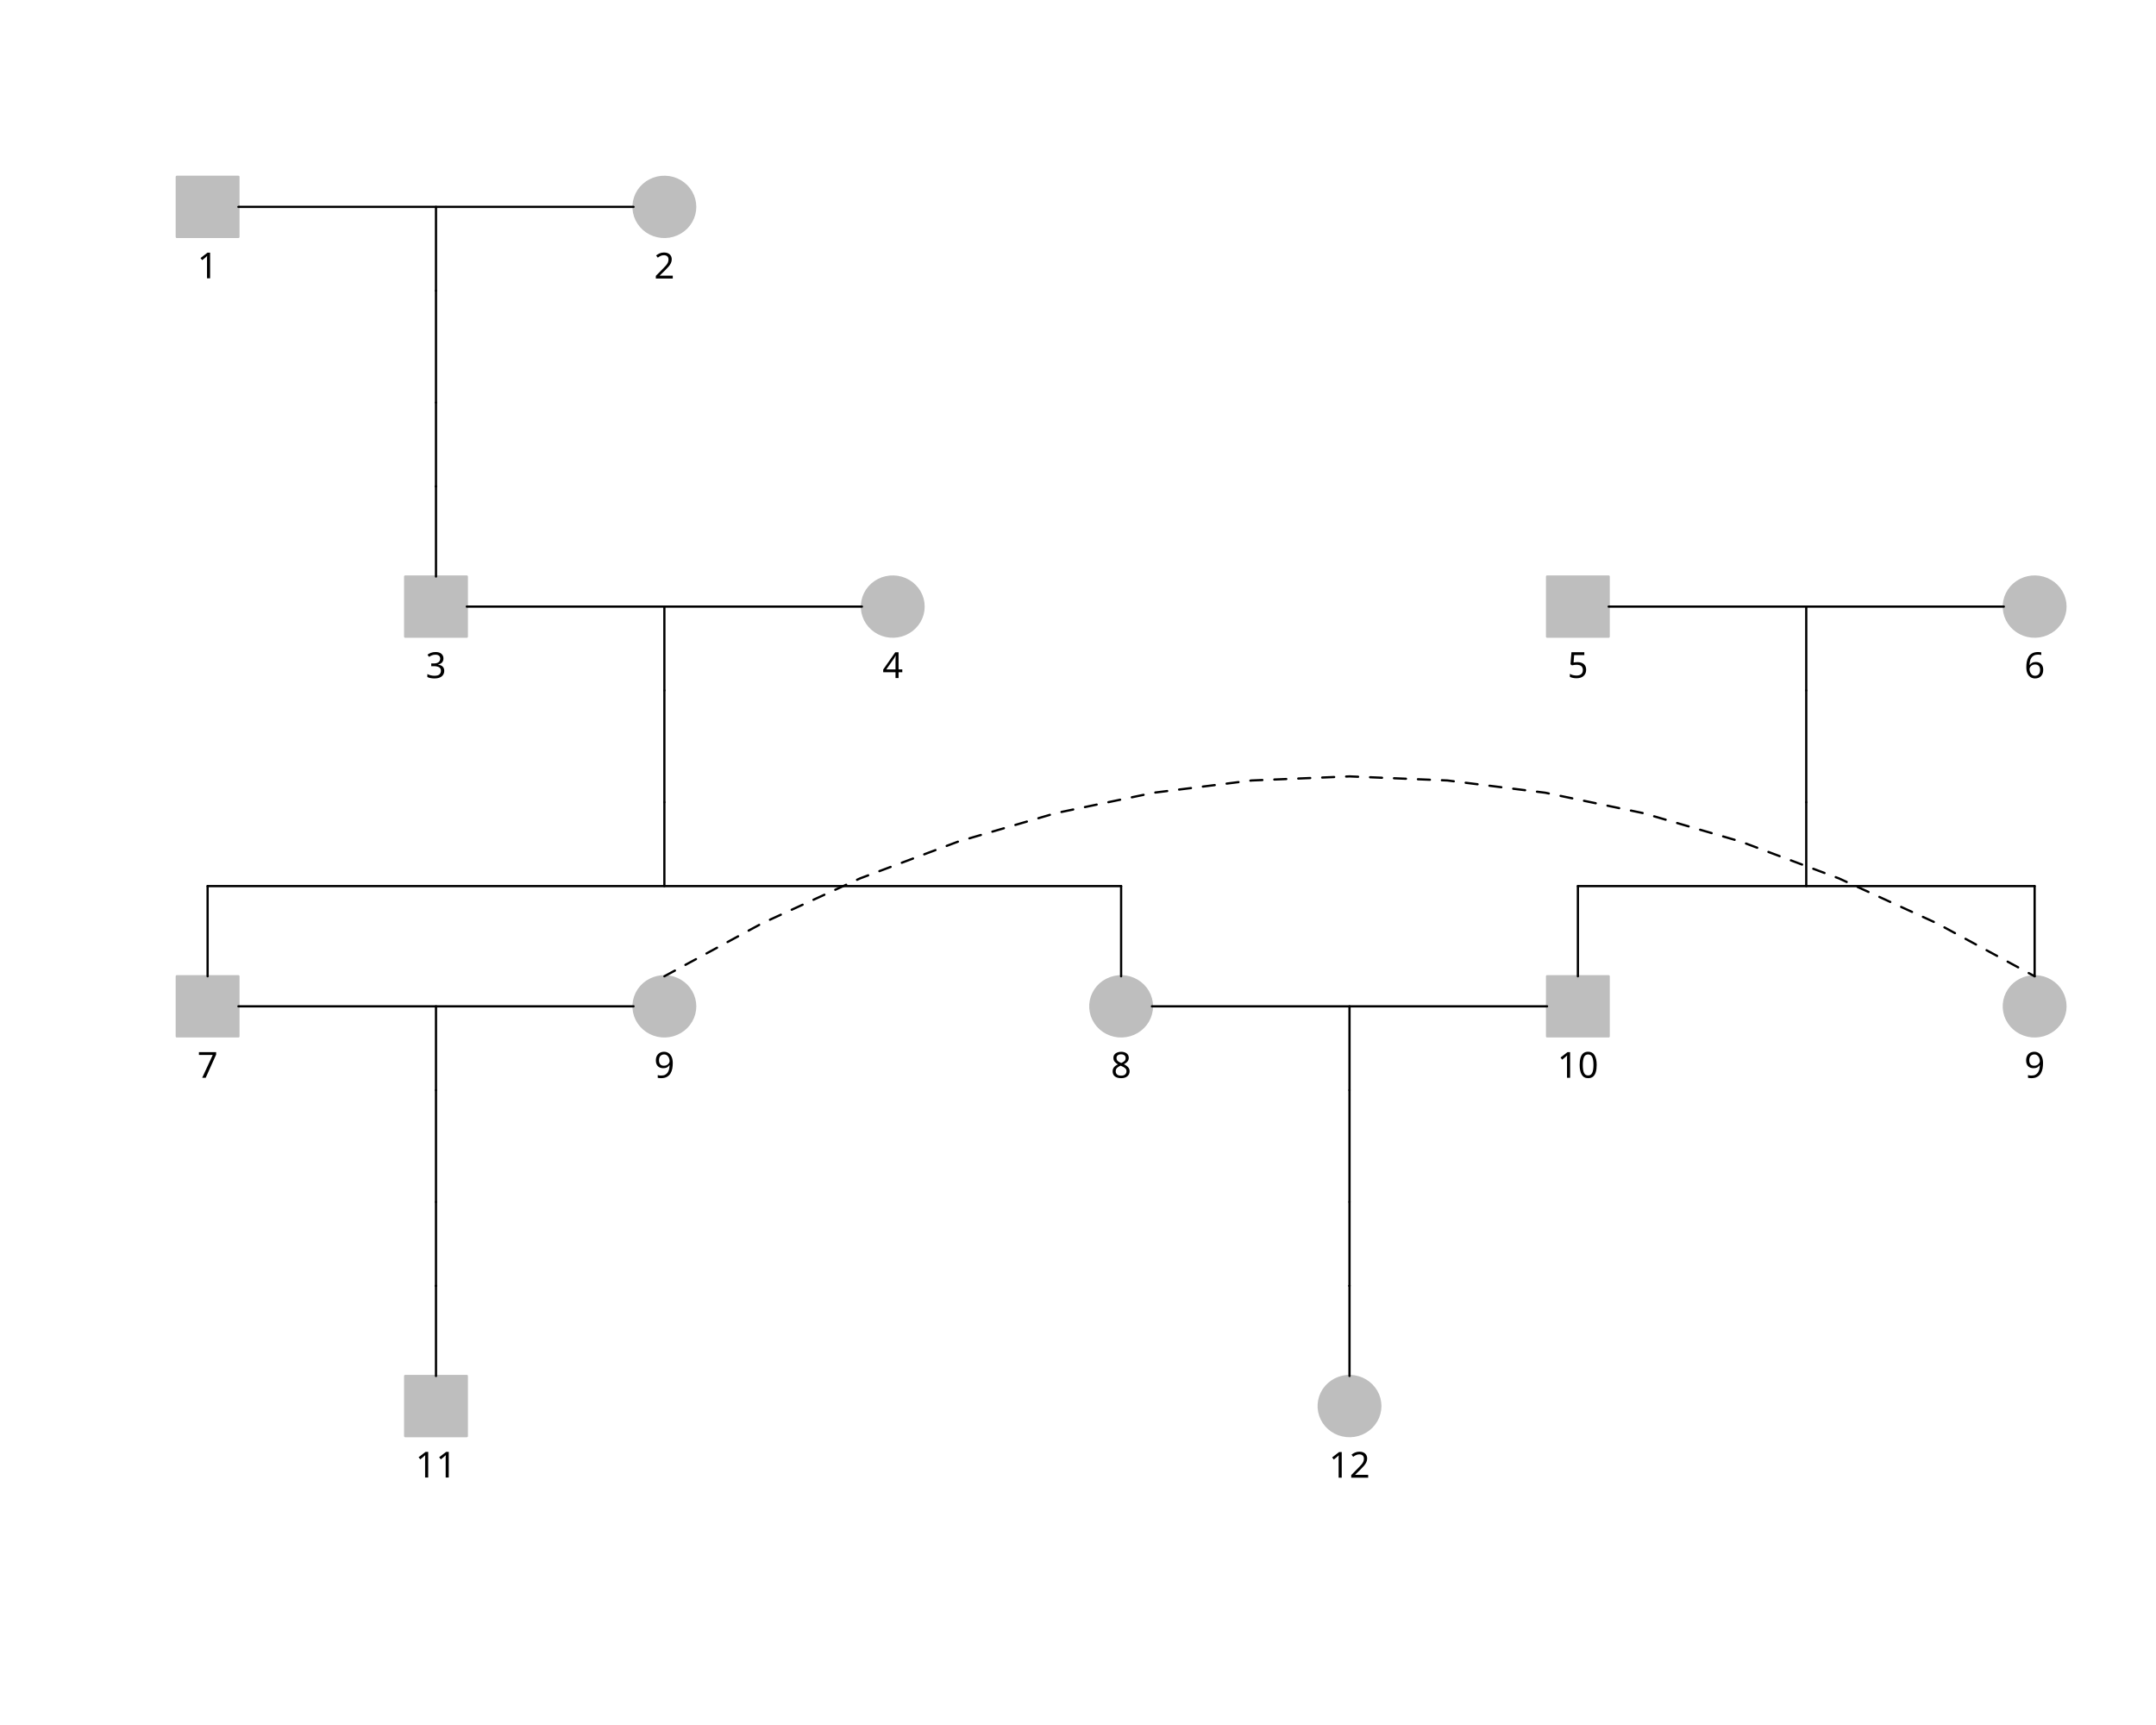
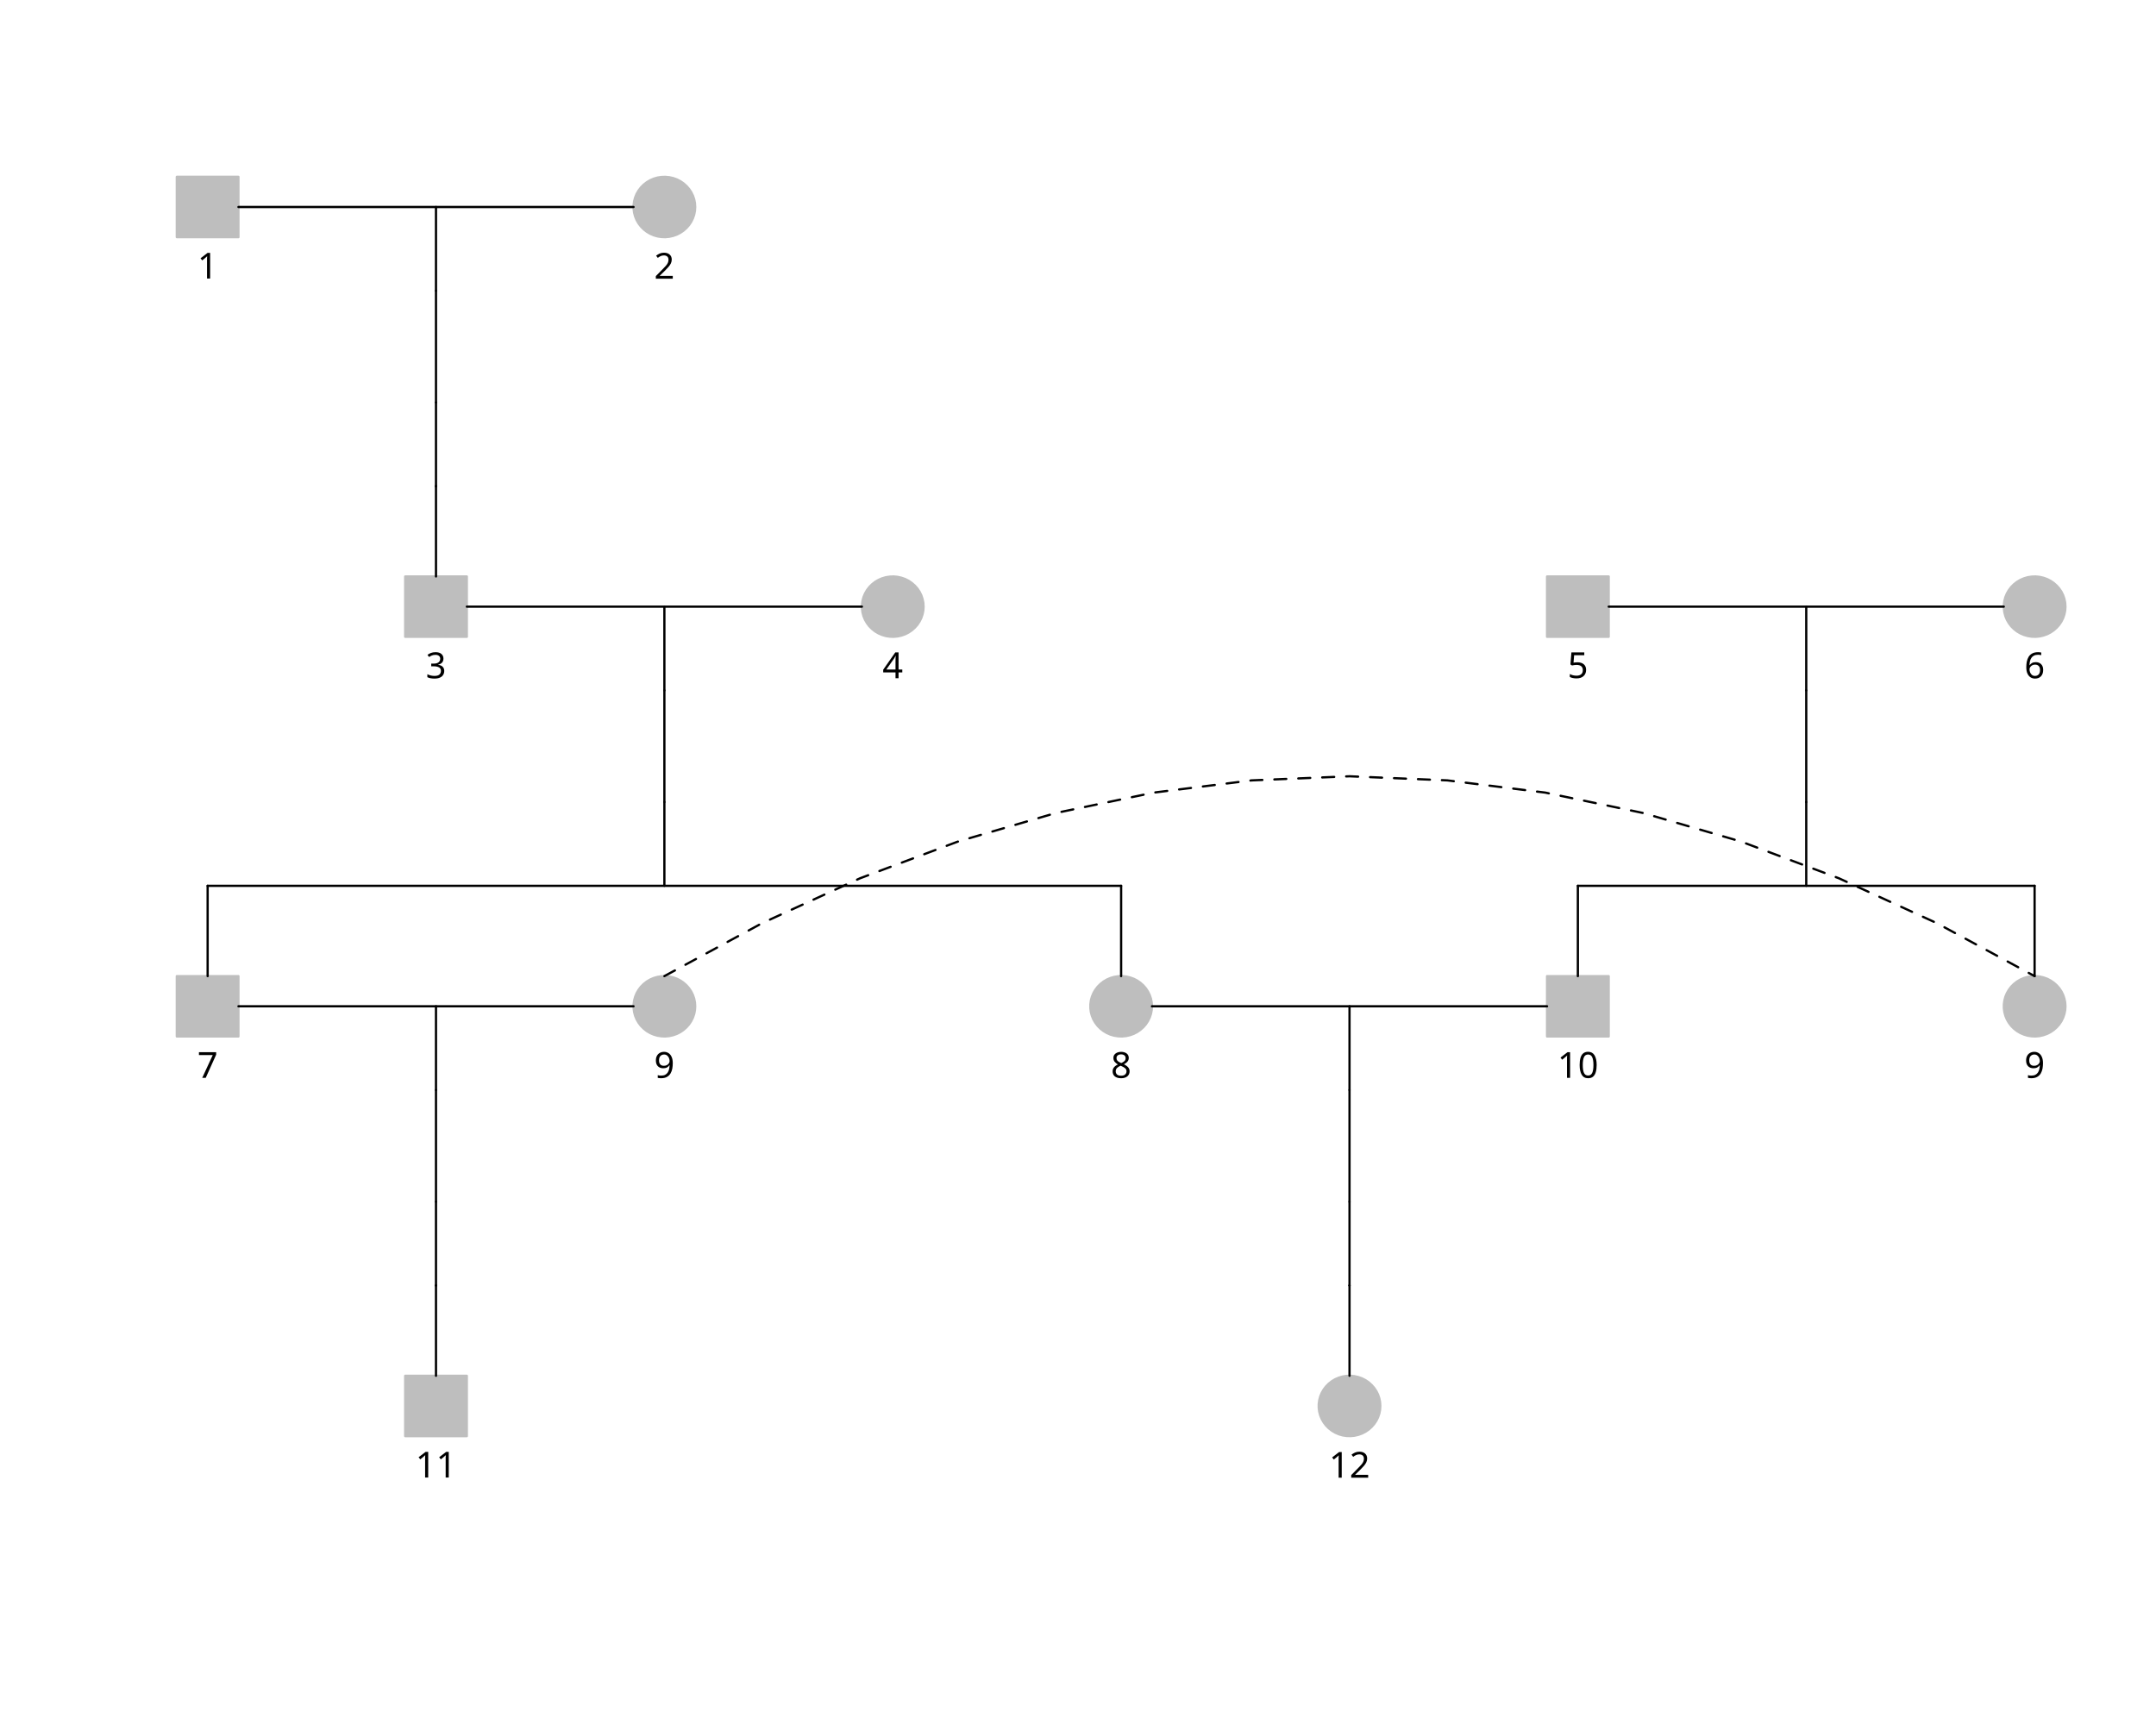
<svg xmlns="http://www.w3.org/2000/svg" class="svglite" data-engine-version="2.0" width="720.00pt" height="576.00pt" viewBox="0 0 720.00 576.00">
  <defs>
    <style type="text/css">
    .svglite line, .svglite polyline, .svglite polygon, .svglite path, .svglite rect, .svglite circle {
      fill: none;
      stroke: #000000;
      stroke-linecap: round;
      stroke-linejoin: round;
      stroke-miterlimit: 10.00;
    }
  </style>
  </defs>
  <rect width="100%" height="100%" style="stroke: none; fill: #FFFFFF;" />
  <defs>
    <clipPath id="cpMC4wMHw3MjAuMDB8MC4wMHw1NzYuMDA=">
      <rect x="0.00" y="0.00" width="720.00" height="576.00" />
    </clipPath>
  </defs>
  <g clip-path="url(#cpMC4wMHw3MjAuMDB8MC4wMHw1NzYuMDA=)">
-     <polygon points="59.04,59.04 59.04,79.11 79.62,79.11 79.62,59.04 " style="stroke-width: 0.75; stroke: #BEBEBE; fill: #BEBEBE;" />
-     <polygon points="135.31,192.51 135.31,212.59 155.89,212.59 155.89,192.51 " style="stroke-width: 0.75; stroke: #BEBEBE; fill: #BEBEBE;" />
-     <polygon points="59.04,325.99 59.04,346.06 79.62,346.06 79.62,325.99 " style="stroke-width: 0.75; stroke: #BEBEBE; fill: #BEBEBE;" />
-     <polygon points="135.31,459.46 135.31,479.54 155.89,479.54 155.89,459.46 " style="stroke-width: 0.75; stroke: #BEBEBE; fill: #BEBEBE;" />
-     <polygon points="232.16,69.08 232.07,70.36 231.82,71.62 231.40,72.84 230.83,74.00 230.11,75.08 229.26,76.06 228.28,76.92 227.20,77.66 226.03,78.25 224.79,78.70 223.51,78.99 222.19,79.11 220.88,79.07 219.58,78.86 218.31,78.50 217.11,77.98 215.98,77.31 214.95,76.51 214.03,75.58 213.24,74.55 212.59,73.43 212.10,72.24 211.76,71.00 211.60,69.72 211.60,68.43 211.76,67.16 212.10,65.91 212.59,64.72 213.24,63.60 214.03,62.57 214.95,61.65 215.98,60.84 217.11,60.18 218.31,59.66 219.58,59.29 220.88,59.09 222.19,59.05 223.51,59.17 224.79,59.45 226.03,59.90 227.20,60.49 228.28,61.23 229.26,62.09 230.11,63.07 230.83,64.15 231.40,65.31 231.82,66.53 232.07,67.79 232.16,69.08 " style="stroke-width: 0.75; stroke: #BEBEBE; fill: #BEBEBE;" />
-     <polygon points="308.42,202.55 308.34,203.83 308.09,205.10 307.67,206.32 307.10,207.48 306.38,208.55 305.52,209.53 304.55,210.40 303.47,211.13 302.30,211.73 301.06,212.17 299.77,212.46 298.46,212.58 297.14,212.54 295.84,212.34 294.58,211.97 293.37,211.45 292.25,210.78 291.21,209.98 290.30,209.06 289.51,208.03 288.86,206.91 288.37,205.71 288.03,204.47 287.86,203.19 287.86,201.91 288.03,200.63 288.37,199.39 288.86,198.20 289.51,197.08 290.30,196.04 291.21,195.12 292.25,194.32 293.37,193.65 294.58,193.13 295.84,192.77 297.14,192.56 298.46,192.52 299.77,192.64 301.06,192.93 302.30,193.37 303.47,193.97 304.55,194.70 305.52,195.57 306.38,196.55 307.10,197.63 307.67,198.78 308.09,200.00 308.34,201.27 308.42,202.55 " style="stroke-width: 0.75; stroke: #BEBEBE; fill: #BEBEBE;" />
-     <polygon points="232.16,336.02 232.07,337.31 231.82,338.57 231.40,339.79 230.83,340.95 230.11,342.03 229.26,343.01 228.28,343.87 227.20,344.61 226.03,345.20 224.79,345.65 223.51,345.93 222.19,346.06 220.88,346.02 219.58,345.81 218.31,345.44 217.11,344.92 215.98,344.26 214.95,343.45 214.03,342.53 213.24,341.50 212.59,340.38 212.10,339.19 211.76,337.94 211.60,336.67 211.60,335.38 211.76,334.11 212.10,332.86 212.59,331.67 213.24,330.55 214.03,329.52 214.95,328.59 215.98,327.79 217.11,327.13 218.31,326.61 219.58,326.24 220.88,326.03 222.19,325.99 223.51,326.12 224.79,326.40 226.03,326.85 227.20,327.44 228.28,328.18 229.26,329.04 230.11,330.02 230.83,331.10 231.40,332.26 231.82,333.48 232.07,334.74 232.16,336.02 " style="stroke-width: 0.75; stroke: #BEBEBE; fill: #BEBEBE;" />
-     <polygon points="460.96,469.50 460.87,470.78 460.62,472.04 460.21,473.27 459.63,474.42 458.91,475.50 458.06,476.48 457.08,477.35 456.00,478.08 454.83,478.68 453.60,479.12 452.31,479.41 451.00,479.53 449.68,479.49 448.38,479.28 447.11,478.92 445.91,478.40 444.78,477.73 443.75,476.93 442.83,476.01 442.04,474.97 441.40,473.85 440.90,472.66 440.57,471.42 440.40,470.14 440.40,468.86 440.57,467.58 440.90,466.34 441.40,465.14 442.04,464.02 442.83,462.99 443.75,462.07 444.78,461.27 445.91,460.60 447.11,460.08 448.38,459.71 449.68,459.51 451.00,459.47 452.31,459.59 453.60,459.88 454.83,460.32 456.00,460.92 457.08,461.65 458.06,462.52 458.91,463.50 459.63,464.57 460.21,465.73 460.62,466.95 460.87,468.22 460.96,469.50 " style="stroke-width: 0.75; stroke: #BEBEBE; fill: #BEBEBE;" />
-     <polygon points="516.65,192.51 516.65,212.59 537.22,212.59 537.22,192.51 " style="stroke-width: 0.75; stroke: #BEBEBE; fill: #BEBEBE;" />
-     <polygon points="384.69,336.02 384.61,337.31 384.35,338.57 383.94,339.79 383.37,340.95 382.65,342.03 381.79,343.01 380.82,343.87 379.73,344.61 378.57,345.20 377.33,345.65 376.04,345.93 374.73,346.06 373.41,346.02 372.11,345.81 370.85,345.44 369.64,344.92 368.51,344.26 367.48,343.45 366.56,342.53 365.78,341.50 365.13,340.38 364.63,339.19 364.30,337.94 364.13,336.67 364.13,335.38 364.30,334.11 364.63,332.86 365.13,331.67 365.78,330.55 366.56,329.52 367.48,328.59 368.51,327.79 369.64,327.13 370.85,326.61 372.11,326.24 373.41,326.03 374.73,325.99 376.04,326.12 377.33,326.40 378.57,326.85 379.73,327.44 380.82,328.18 381.79,329.04 382.65,330.02 383.37,331.10 383.94,332.26 384.35,333.48 384.61,334.74 384.69,336.02 " style="stroke-width: 0.75; stroke: #BEBEBE; fill: #BEBEBE;" />
-     <polygon points="689.76,202.55 689.68,203.83 689.42,205.10 689.01,206.32 688.44,207.48 687.72,208.55 686.86,209.53 685.89,210.40 684.80,211.13 683.64,211.73 682.40,212.17 681.11,212.46 679.80,212.58 678.48,212.54 677.18,212.34 675.92,211.97 674.71,211.45 673.58,210.78 672.55,209.98 671.63,209.06 670.85,208.03 670.20,206.91 669.70,205.71 669.37,204.47 669.20,203.19 669.20,201.91 669.37,200.63 669.70,199.39 670.20,198.20 670.85,197.08 671.63,196.04 672.55,195.12 673.58,194.32 674.71,193.65 675.92,193.13 677.18,192.77 678.48,192.56 679.80,192.52 681.11,192.64 682.40,192.93 683.64,193.37 684.80,193.97 685.89,194.70 686.86,195.57 687.72,196.55 688.44,197.63 689.01,198.78 689.42,200.00 689.68,201.27 689.76,202.55 " style="stroke-width: 0.75; stroke: #BEBEBE; fill: #BEBEBE;" />
-     <polygon points="516.65,325.99 516.65,346.06 537.22,346.06 537.22,325.99 " style="stroke-width: 0.75; stroke: #BEBEBE; fill: #BEBEBE;" />
-     <polygon points="689.76,336.02 689.68,337.31 689.42,338.57 689.01,339.79 688.44,340.95 687.72,342.03 686.86,343.01 685.89,343.87 684.80,344.61 683.64,345.20 682.40,345.65 681.11,345.93 679.80,346.06 678.48,346.02 677.18,345.81 675.92,345.44 674.71,344.92 673.58,344.26 672.55,343.45 671.63,342.53 670.85,341.50 670.20,340.38 669.70,339.19 669.37,337.94 669.20,336.67 669.20,335.38 669.37,334.11 669.70,332.86 670.20,331.67 670.85,330.55 671.63,329.52 672.55,328.59 673.58,327.79 674.71,327.13 675.92,326.61 677.18,326.24 678.48,326.03 679.80,325.99 681.11,326.12 682.40,326.40 683.64,326.85 684.80,327.44 685.89,328.18 686.86,329.04 687.72,330.02 688.44,331.10 689.01,332.26 689.42,333.48 689.68,334.74 689.76,336.02 " style="stroke-width: 0.75; stroke: #BEBEBE; fill: #BEBEBE;" />
-     <text x="69.33" y="92.93" text-anchor="middle" style="font-size: 12.00px; font-family: sans;" textLength="6.67px" lengthAdjust="spacingAndGlyphs">1</text>
-     <text x="145.60" y="226.41" text-anchor="middle" style="font-size: 12.00px; font-family: sans;" textLength="6.67px" lengthAdjust="spacingAndGlyphs">3</text>
-     <text x="69.33" y="359.88" text-anchor="middle" style="font-size: 12.00px; font-family: sans;" textLength="6.67px" lengthAdjust="spacingAndGlyphs">7</text>
+     <polygon points="59.04,59.04 59.04,79.19 79.63,79.19 79.63,59.04 " style="stroke-width: 0.75; stroke: #BEBEBE; fill: #BEBEBE;" />
+     <polygon points="135.31,192.49 135.31,212.64 155.90,212.64 155.90,192.49 " style="stroke-width: 0.75; stroke: #BEBEBE; fill: #BEBEBE;" />
+     <polygon points="59.04,325.94 59.04,346.09 79.63,346.09 79.63,325.94 " style="stroke-width: 0.75; stroke: #BEBEBE; fill: #BEBEBE;" />
+     <polygon points="135.31,459.39 135.31,479.54 155.90,479.54 155.90,459.39 " style="stroke-width: 0.75; stroke: #BEBEBE; fill: #BEBEBE;" />
+     <polygon points="232.16,69.12 232.08,70.40 231.83,71.67 231.41,72.90 230.84,74.06 230.12,75.14 229.26,76.12 228.29,76.99 227.21,77.73 226.04,78.33 224.80,78.77 223.51,79.06 222.20,79.19 220.88,79.14 219.58,78.94 218.31,78.57 217.11,78.05 215.98,77.38 214.95,76.57 214.03,75.65 213.24,74.61 212.59,73.49 212.10,72.29 211.76,71.04 211.59,69.76 211.59,68.47 211.76,67.19 212.10,65.94 212.59,64.74 213.24,63.62 214.03,62.58 214.95,61.66 215.98,60.85 217.11,60.18 218.31,59.66 219.58,59.29 220.88,59.09 222.20,59.05 223.51,59.17 224.80,59.46 226.04,59.90 227.21,60.50 228.29,61.24 229.26,62.11 230.12,63.09 230.84,64.17 231.41,65.33 231.83,66.56 232.08,67.83 232.16,69.12 " style="stroke-width: 0.75; stroke: #BEBEBE; fill: #BEBEBE;" />
+     <polygon points="308.43,202.57 308.35,203.85 308.09,205.12 307.68,206.35 307.10,207.51 306.39,208.59 305.53,209.57 304.55,210.44 303.47,211.18 302.30,211.78 301.06,212.22 299.78,212.51 298.46,212.64 297.15,212.59 295.84,212.39 294.58,212.02 293.37,211.50 292.24,210.83 291.21,210.02 290.29,209.10 289.51,208.06 288.86,206.94 288.36,205.74 288.03,204.49 287.86,203.21 287.86,201.92 288.03,200.64 288.36,199.39 288.86,198.19 289.51,197.07 290.29,196.03 291.21,195.11 292.24,194.30 293.37,193.63 294.58,193.11 295.84,192.74 297.15,192.54 298.46,192.49 299.78,192.62 301.06,192.91 302.30,193.35 303.47,193.95 304.55,194.69 305.53,195.56 306.39,196.54 307.10,197.62 307.68,198.78 308.09,200.01 308.35,201.28 308.43,202.57 " style="stroke-width: 0.75; stroke: #BEBEBE; fill: #BEBEBE;" />
+     <polygon points="232.16,336.01 232.08,337.30 231.83,338.57 231.41,339.80 230.84,340.96 230.12,342.04 229.26,343.02 228.29,343.89 227.21,344.63 226.04,345.23 224.80,345.67 223.51,345.96 222.20,346.09 220.88,346.04 219.58,345.84 218.31,345.47 217.11,344.95 215.98,344.28 214.95,343.47 214.03,342.55 213.24,341.51 212.59,340.39 212.10,339.19 211.76,337.94 211.59,336.66 211.59,335.37 211.76,334.09 212.10,332.84 212.59,331.64 213.24,330.52 214.03,329.48 214.95,328.56 215.98,327.75 217.11,327.08 218.31,326.56 219.58,326.19 220.88,325.99 222.20,325.94 223.51,326.07 224.80,326.36 226.04,326.80 227.21,327.40 228.29,328.14 229.26,329.01 230.12,329.99 230.84,331.07 231.41,332.23 231.83,333.46 232.08,334.73 232.16,336.01 " style="stroke-width: 0.75; stroke: #BEBEBE; fill: #BEBEBE;" />
+     <polygon points="460.96,469.46 460.88,470.75 460.63,472.02 460.21,473.25 459.64,474.41 458.92,475.49 458.06,476.47 457.09,477.34 456.00,478.08 454.83,478.68 453.60,479.12 452.31,479.41 451.00,479.53 449.68,479.49 448.37,479.29 447.11,478.92 445.90,478.40 444.78,477.73 443.74,476.92 442.83,476.00 442.04,474.96 441.39,473.84 440.89,472.64 440.56,471.39 440.39,470.11 440.39,468.82 440.56,467.54 440.89,466.29 441.39,465.09 442.04,463.97 442.83,462.93 443.74,462.01 444.78,461.20 445.90,460.53 447.11,460.01 448.37,459.64 449.68,459.44 451.00,459.39 452.31,459.52 453.60,459.81 454.83,460.25 456.00,460.85 457.09,461.59 458.06,462.46 458.92,463.44 459.64,464.52 460.21,465.68 460.63,466.91 460.88,468.18 460.96,469.46 " style="stroke-width: 0.75; stroke: #BEBEBE; fill: #BEBEBE;" />
+     <polygon points="516.64,192.49 516.64,212.64 537.23,212.64 537.23,192.49 " style="stroke-width: 0.75; stroke: #BEBEBE; fill: #BEBEBE;" />
+     <polygon points="384.70,336.01 384.61,337.30 384.36,338.57 383.94,339.80 383.37,340.96 382.65,342.04 381.80,343.02 380.82,343.89 379.74,344.63 378.57,345.23 377.33,345.67 376.04,345.96 374.73,346.09 373.41,346.04 372.11,345.84 370.84,345.47 369.64,344.95 368.51,344.28 367.48,343.47 366.56,342.55 365.77,341.51 365.12,340.39 364.63,339.19 364.29,337.94 364.13,336.66 364.13,335.37 364.29,334.09 364.63,332.84 365.12,331.64 365.77,330.52 366.56,329.48 367.48,328.56 368.51,327.75 369.64,327.08 370.84,326.56 372.11,326.19 373.41,325.99 374.73,325.94 376.04,326.07 377.33,326.36 378.57,326.80 379.74,327.40 380.82,328.14 381.80,329.01 382.65,329.99 383.37,331.07 383.94,332.23 384.36,333.46 384.61,334.73 384.70,336.01 " style="stroke-width: 0.75; stroke: #BEBEBE; fill: #BEBEBE;" />
+     <polygon points="689.76,202.57 689.68,203.85 689.42,205.12 689.01,206.35 688.44,207.51 687.72,208.59 686.86,209.57 685.88,210.44 684.80,211.18 683.63,211.78 682.39,212.22 681.11,212.51 679.79,212.64 678.48,212.59 677.17,212.39 675.91,212.02 674.70,211.50 673.57,210.83 672.54,210.02 671.62,209.10 670.84,208.06 670.19,206.94 669.69,205.74 669.36,204.49 669.19,203.21 669.19,201.92 669.36,200.64 669.69,199.39 670.19,198.19 670.84,197.07 671.62,196.03 672.54,195.11 673.57,194.30 674.70,193.63 675.91,193.11 677.17,192.74 678.48,192.54 679.79,192.49 681.11,192.62 682.39,192.91 683.63,193.35 684.80,193.95 685.88,194.69 686.86,195.56 687.72,196.54 688.44,197.62 689.01,198.78 689.42,200.01 689.68,201.28 689.76,202.57 " style="stroke-width: 0.75; stroke: #BEBEBE; fill: #BEBEBE;" />
+     <polygon points="516.64,325.94 516.64,346.09 537.23,346.09 537.23,325.94 " style="stroke-width: 0.75; stroke: #BEBEBE; fill: #BEBEBE;" />
+     <polygon points="689.76,336.01 689.68,337.30 689.42,338.57 689.01,339.80 688.44,340.96 687.72,342.04 686.86,343.02 685.88,343.89 684.80,344.63 683.63,345.23 682.39,345.67 681.11,345.96 679.79,346.09 678.48,346.04 677.17,345.84 675.91,345.47 674.70,344.95 673.57,344.28 672.54,343.47 671.62,342.55 670.84,341.51 670.19,340.39 669.69,339.19 669.36,337.94 669.19,336.66 669.19,335.37 669.36,334.09 669.69,332.84 670.19,331.64 670.84,330.52 671.62,329.48 672.54,328.56 673.57,327.75 674.70,327.08 675.91,326.56 677.17,326.19 678.48,325.99 679.79,325.94 681.11,326.07 682.39,326.36 683.63,326.80 684.80,327.40 685.88,328.14 686.86,329.01 687.72,329.99 688.44,331.07 689.01,332.23 689.42,333.46 689.68,334.73 689.76,336.01 " style="stroke-width: 0.75; stroke: #BEBEBE; fill: #BEBEBE;" />
+     <text x="69.34" y="93.01" text-anchor="middle" style="font-size: 12.00px; font-family: sans;" textLength="6.67px" lengthAdjust="spacingAndGlyphs">1</text>
+     <text x="145.60" y="226.46" text-anchor="middle" style="font-size: 12.00px; font-family: sans;" textLength="6.67px" lengthAdjust="spacingAndGlyphs">3</text>
+     <text x="69.34" y="359.91" text-anchor="middle" style="font-size: 12.00px; font-family: sans;" textLength="6.67px" lengthAdjust="spacingAndGlyphs">7</text>
    <text x="145.60" y="493.36" text-anchor="middle" style="font-size: 12.00px; font-family: sans;" textLength="13.35px" lengthAdjust="spacingAndGlyphs">11</text>
-     <text x="221.87" y="93.00" text-anchor="middle" style="font-size: 12.00px; font-family: sans;" textLength="6.67px" lengthAdjust="spacingAndGlyphs">2</text>
-     <text x="298.13" y="226.41" text-anchor="middle" style="font-size: 12.00px; font-family: sans;" textLength="6.67px" lengthAdjust="spacingAndGlyphs">4</text>
-     <text x="221.87" y="359.89" text-anchor="middle" style="font-size: 12.00px; font-family: sans;" textLength="6.67px" lengthAdjust="spacingAndGlyphs">9</text>
+     <text x="221.87" y="93.07" text-anchor="middle" style="font-size: 12.00px; font-family: sans;" textLength="6.67px" lengthAdjust="spacingAndGlyphs">2</text>
+     <text x="298.13" y="226.46" text-anchor="middle" style="font-size: 12.00px; font-family: sans;" textLength="6.67px" lengthAdjust="spacingAndGlyphs">4</text>
+     <text x="221.87" y="359.91" text-anchor="middle" style="font-size: 12.00px; font-family: sans;" textLength="6.67px" lengthAdjust="spacingAndGlyphs">9</text>
    <text x="450.67" y="493.42" text-anchor="middle" style="font-size: 12.00px; font-family: sans;" textLength="13.35px" lengthAdjust="spacingAndGlyphs">12</text>
-     <text x="526.94" y="226.35" text-anchor="middle" style="font-size: 12.00px; font-family: sans;" textLength="6.67px" lengthAdjust="spacingAndGlyphs">5</text>
-     <text x="374.40" y="359.89" text-anchor="middle" style="font-size: 12.00px; font-family: sans;" textLength="6.67px" lengthAdjust="spacingAndGlyphs">8</text>
-     <text x="679.47" y="226.41" text-anchor="middle" style="font-size: 12.00px; font-family: sans;" textLength="6.67px" lengthAdjust="spacingAndGlyphs">6</text>
-     <text x="526.94" y="359.89" text-anchor="middle" style="font-size: 12.00px; font-family: sans;" textLength="13.35px" lengthAdjust="spacingAndGlyphs">10</text>
-     <text x="679.47" y="359.89" text-anchor="middle" style="font-size: 12.00px; font-family: sans;" textLength="6.67px" lengthAdjust="spacingAndGlyphs">9</text>
-     <line x1="79.62" y1="69.08" x2="211.57" y2="69.08" style="stroke-width: 0.75;" />
-     <line x1="155.89" y1="202.55" x2="287.84" y2="202.55" style="stroke-width: 0.75;" />
-     <line x1="79.62" y1="336.02" x2="211.57" y2="336.02" style="stroke-width: 0.75;" />
-     <line x1="537.22" y1="202.55" x2="669.18" y2="202.55" style="stroke-width: 0.75;" />
-     <line x1="384.69" y1="336.02" x2="516.65" y2="336.02" style="stroke-width: 0.75;" />
-     <line x1="145.60" y1="192.51" x2="145.60" y2="162.40" style="stroke-width: 0.75;" />
-     <line x1="145.60" y1="162.40" x2="145.60" y2="162.40" style="stroke-width: 0.75;" />
-     <line x1="145.60" y1="162.40" x2="145.60" y2="134.41" style="stroke-width: 0.75;" />
-     <line x1="145.60" y1="134.41" x2="145.60" y2="97.07" style="stroke-width: 0.75;" />
-     <line x1="145.60" y1="97.07" x2="145.60" y2="69.08" style="stroke-width: 0.75;" />
-     <line x1="69.33" y1="325.99" x2="69.33" y2="295.88" style="stroke-width: 0.75;" />
-     <line x1="374.40" y1="325.99" x2="374.40" y2="295.88" style="stroke-width: 0.75;" />
-     <line x1="69.33" y1="295.88" x2="374.40" y2="295.88" style="stroke-width: 0.75;" />
-     <line x1="221.87" y1="295.88" x2="221.87" y2="267.88" style="stroke-width: 0.75;" />
-     <line x1="221.87" y1="267.88" x2="221.87" y2="230.55" style="stroke-width: 0.75;" />
-     <line x1="221.87" y1="230.55" x2="221.87" y2="202.55" style="stroke-width: 0.75;" />
-     <line x1="526.94" y1="325.99" x2="526.94" y2="295.88" style="stroke-width: 0.75;" />
-     <line x1="679.47" y1="325.99" x2="679.47" y2="295.88" style="stroke-width: 0.75;" />
-     <line x1="526.94" y1="295.88" x2="679.47" y2="295.88" style="stroke-width: 0.75;" />
-     <line x1="603.20" y1="295.88" x2="603.20" y2="267.88" style="stroke-width: 0.75;" />
-     <line x1="603.20" y1="267.88" x2="603.20" y2="230.55" style="stroke-width: 0.75;" />
-     <line x1="603.20" y1="230.55" x2="603.20" y2="202.55" style="stroke-width: 0.75;" />
-     <line x1="145.60" y1="459.46" x2="145.60" y2="429.35" style="stroke-width: 0.75;" />
-     <line x1="145.60" y1="429.35" x2="145.60" y2="429.35" style="stroke-width: 0.75;" />
-     <line x1="145.60" y1="429.35" x2="145.60" y2="401.35" style="stroke-width: 0.75;" />
-     <line x1="145.60" y1="401.35" x2="145.60" y2="364.02" style="stroke-width: 0.75;" />
-     <line x1="145.60" y1="364.02" x2="145.60" y2="336.02" style="stroke-width: 0.75;" />
-     <line x1="450.67" y1="459.46" x2="450.67" y2="429.35" style="stroke-width: 0.75;" />
-     <line x1="450.67" y1="429.35" x2="450.67" y2="429.35" style="stroke-width: 0.75;" />
-     <line x1="450.67" y1="429.35" x2="450.67" y2="401.35" style="stroke-width: 0.75;" />
-     <line x1="450.67" y1="401.35" x2="450.67" y2="364.02" style="stroke-width: 0.75;" />
-     <line x1="450.67" y1="364.02" x2="450.67" y2="336.02" style="stroke-width: 0.75;" />
-     <polyline points="221.87,325.99 254.55,308.28 287.24,293.30 319.92,281.04 352.61,271.51 385.30,264.70 417.98,260.61 450.67,259.25 483.35,260.61 516.04,264.70 548.73,271.51 581.41,281.04 614.10,293.30 646.78,308.28 679.47,325.99 " style="stroke-width: 0.75; stroke-dasharray: 4.00,4.00;" />
+     <text x="526.93" y="226.40" text-anchor="middle" style="font-size: 12.00px; font-family: sans;" textLength="6.67px" lengthAdjust="spacingAndGlyphs">5</text>
+     <text x="374.40" y="359.91" text-anchor="middle" style="font-size: 12.00px; font-family: sans;" textLength="6.67px" lengthAdjust="spacingAndGlyphs">8</text>
+     <text x="679.46" y="226.46" text-anchor="middle" style="font-size: 12.00px; font-family: sans;" textLength="6.67px" lengthAdjust="spacingAndGlyphs">6</text>
+     <text x="526.93" y="359.91" text-anchor="middle" style="font-size: 12.00px; font-family: sans;" textLength="13.35px" lengthAdjust="spacingAndGlyphs">10</text>
+     <text x="679.46" y="359.91" text-anchor="middle" style="font-size: 12.00px; font-family: sans;" textLength="6.67px" lengthAdjust="spacingAndGlyphs">9</text>
+     <line x1="79.63" y1="69.12" x2="211.57" y2="69.12" style="stroke-width: 0.75;" />
+     <line x1="155.90" y1="202.57" x2="287.84" y2="202.57" style="stroke-width: 0.75;" />
+     <line x1="79.63" y1="336.01" x2="211.57" y2="336.01" style="stroke-width: 0.75;" />
+     <line x1="537.23" y1="202.57" x2="669.17" y2="202.57" style="stroke-width: 0.75;" />
+     <line x1="384.70" y1="336.01" x2="516.64" y2="336.01" style="stroke-width: 0.75;" />
+     <line x1="145.60" y1="192.49" x2="145.60" y2="162.33" style="stroke-width: 0.75;" />
+     <line x1="145.60" y1="162.33" x2="145.60" y2="162.33" style="stroke-width: 0.75;" />
+     <line x1="145.60" y1="162.33" x2="145.60" y2="134.37" style="stroke-width: 0.75;" />
+     <line x1="145.60" y1="134.37" x2="145.60" y2="97.08" style="stroke-width: 0.75;" />
+     <line x1="145.60" y1="97.08" x2="145.60" y2="69.12" style="stroke-width: 0.75;" />
+     <line x1="69.34" y1="325.94" x2="69.34" y2="295.78" style="stroke-width: 0.75;" />
+     <line x1="374.40" y1="325.94" x2="374.40" y2="295.78" style="stroke-width: 0.75;" />
+     <line x1="69.34" y1="295.78" x2="374.40" y2="295.78" style="stroke-width: 0.75;" />
+     <line x1="221.87" y1="295.78" x2="221.87" y2="267.82" style="stroke-width: 0.75;" />
+     <line x1="221.87" y1="267.82" x2="221.87" y2="230.53" style="stroke-width: 0.75;" />
+     <line x1="221.87" y1="230.53" x2="221.87" y2="202.57" style="stroke-width: 0.75;" />
+     <line x1="526.93" y1="325.94" x2="526.93" y2="295.78" style="stroke-width: 0.75;" />
+     <line x1="679.46" y1="325.94" x2="679.46" y2="295.78" style="stroke-width: 0.75;" />
+     <line x1="526.93" y1="295.78" x2="679.46" y2="295.78" style="stroke-width: 0.75;" />
+     <line x1="603.20" y1="295.78" x2="603.20" y2="267.82" style="stroke-width: 0.75;" />
+     <line x1="603.20" y1="267.82" x2="603.20" y2="230.53" style="stroke-width: 0.75;" />
+     <line x1="603.20" y1="230.53" x2="603.20" y2="202.57" style="stroke-width: 0.75;" />
+     <line x1="145.60" y1="459.39" x2="145.60" y2="429.23" style="stroke-width: 0.75;" />
+     <line x1="145.60" y1="429.23" x2="145.60" y2="429.23" style="stroke-width: 0.75;" />
+     <line x1="145.60" y1="429.23" x2="145.60" y2="401.27" style="stroke-width: 0.75;" />
+     <line x1="145.60" y1="401.27" x2="145.60" y2="363.98" style="stroke-width: 0.75;" />
+     <line x1="145.60" y1="363.98" x2="145.60" y2="336.01" style="stroke-width: 0.75;" />
+     <line x1="450.67" y1="459.39" x2="450.67" y2="429.23" style="stroke-width: 0.75;" />
+     <line x1="450.67" y1="429.23" x2="450.67" y2="429.23" style="stroke-width: 0.75;" />
+     <line x1="450.67" y1="429.23" x2="450.67" y2="401.27" style="stroke-width: 0.75;" />
+     <line x1="450.67" y1="401.27" x2="450.67" y2="363.98" style="stroke-width: 0.75;" />
+     <line x1="450.67" y1="363.98" x2="450.67" y2="336.01" style="stroke-width: 0.75;" />
+     <polyline points="221.87,325.94 254.55,308.24 287.24,293.26 319.92,281.00 352.61,271.47 385.30,264.66 417.98,260.58 450.67,259.21 483.35,260.58 516.04,264.66 548.72,271.47 581.41,281.00 614.09,293.26 646.78,308.24 679.46,325.94 " style="stroke-width: 0.75; stroke-dasharray: 4.00,4.00;" />
  </g>
</svg>
